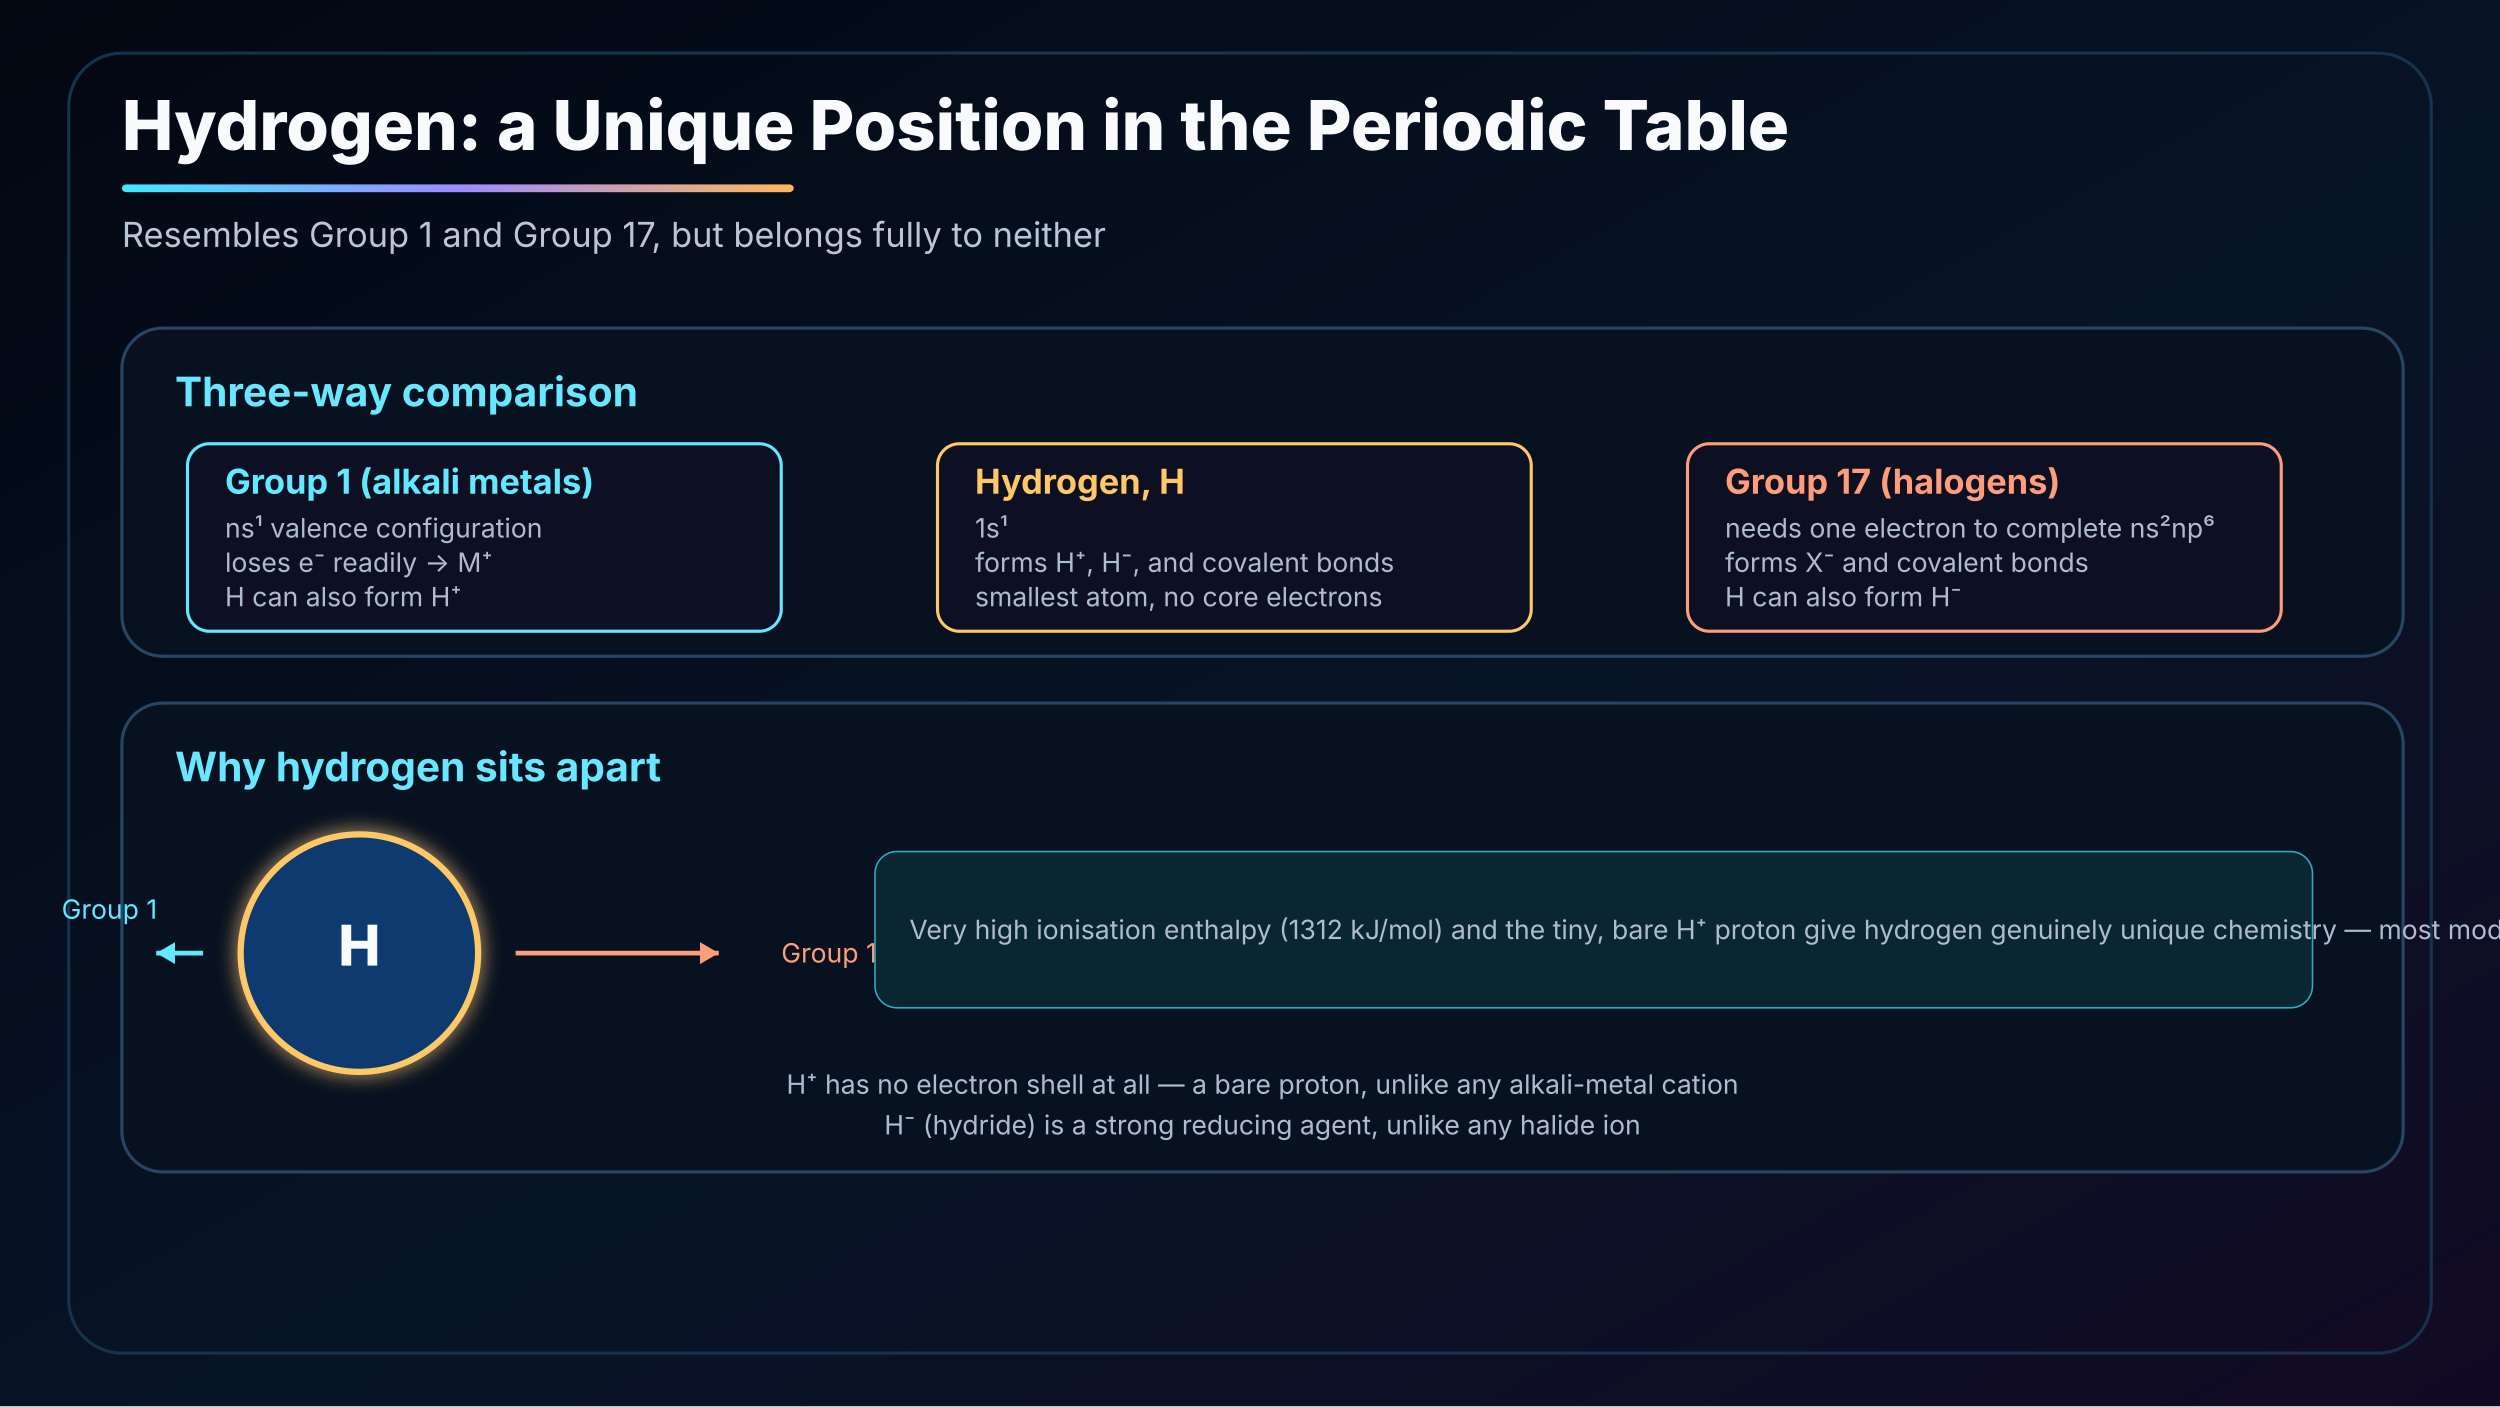
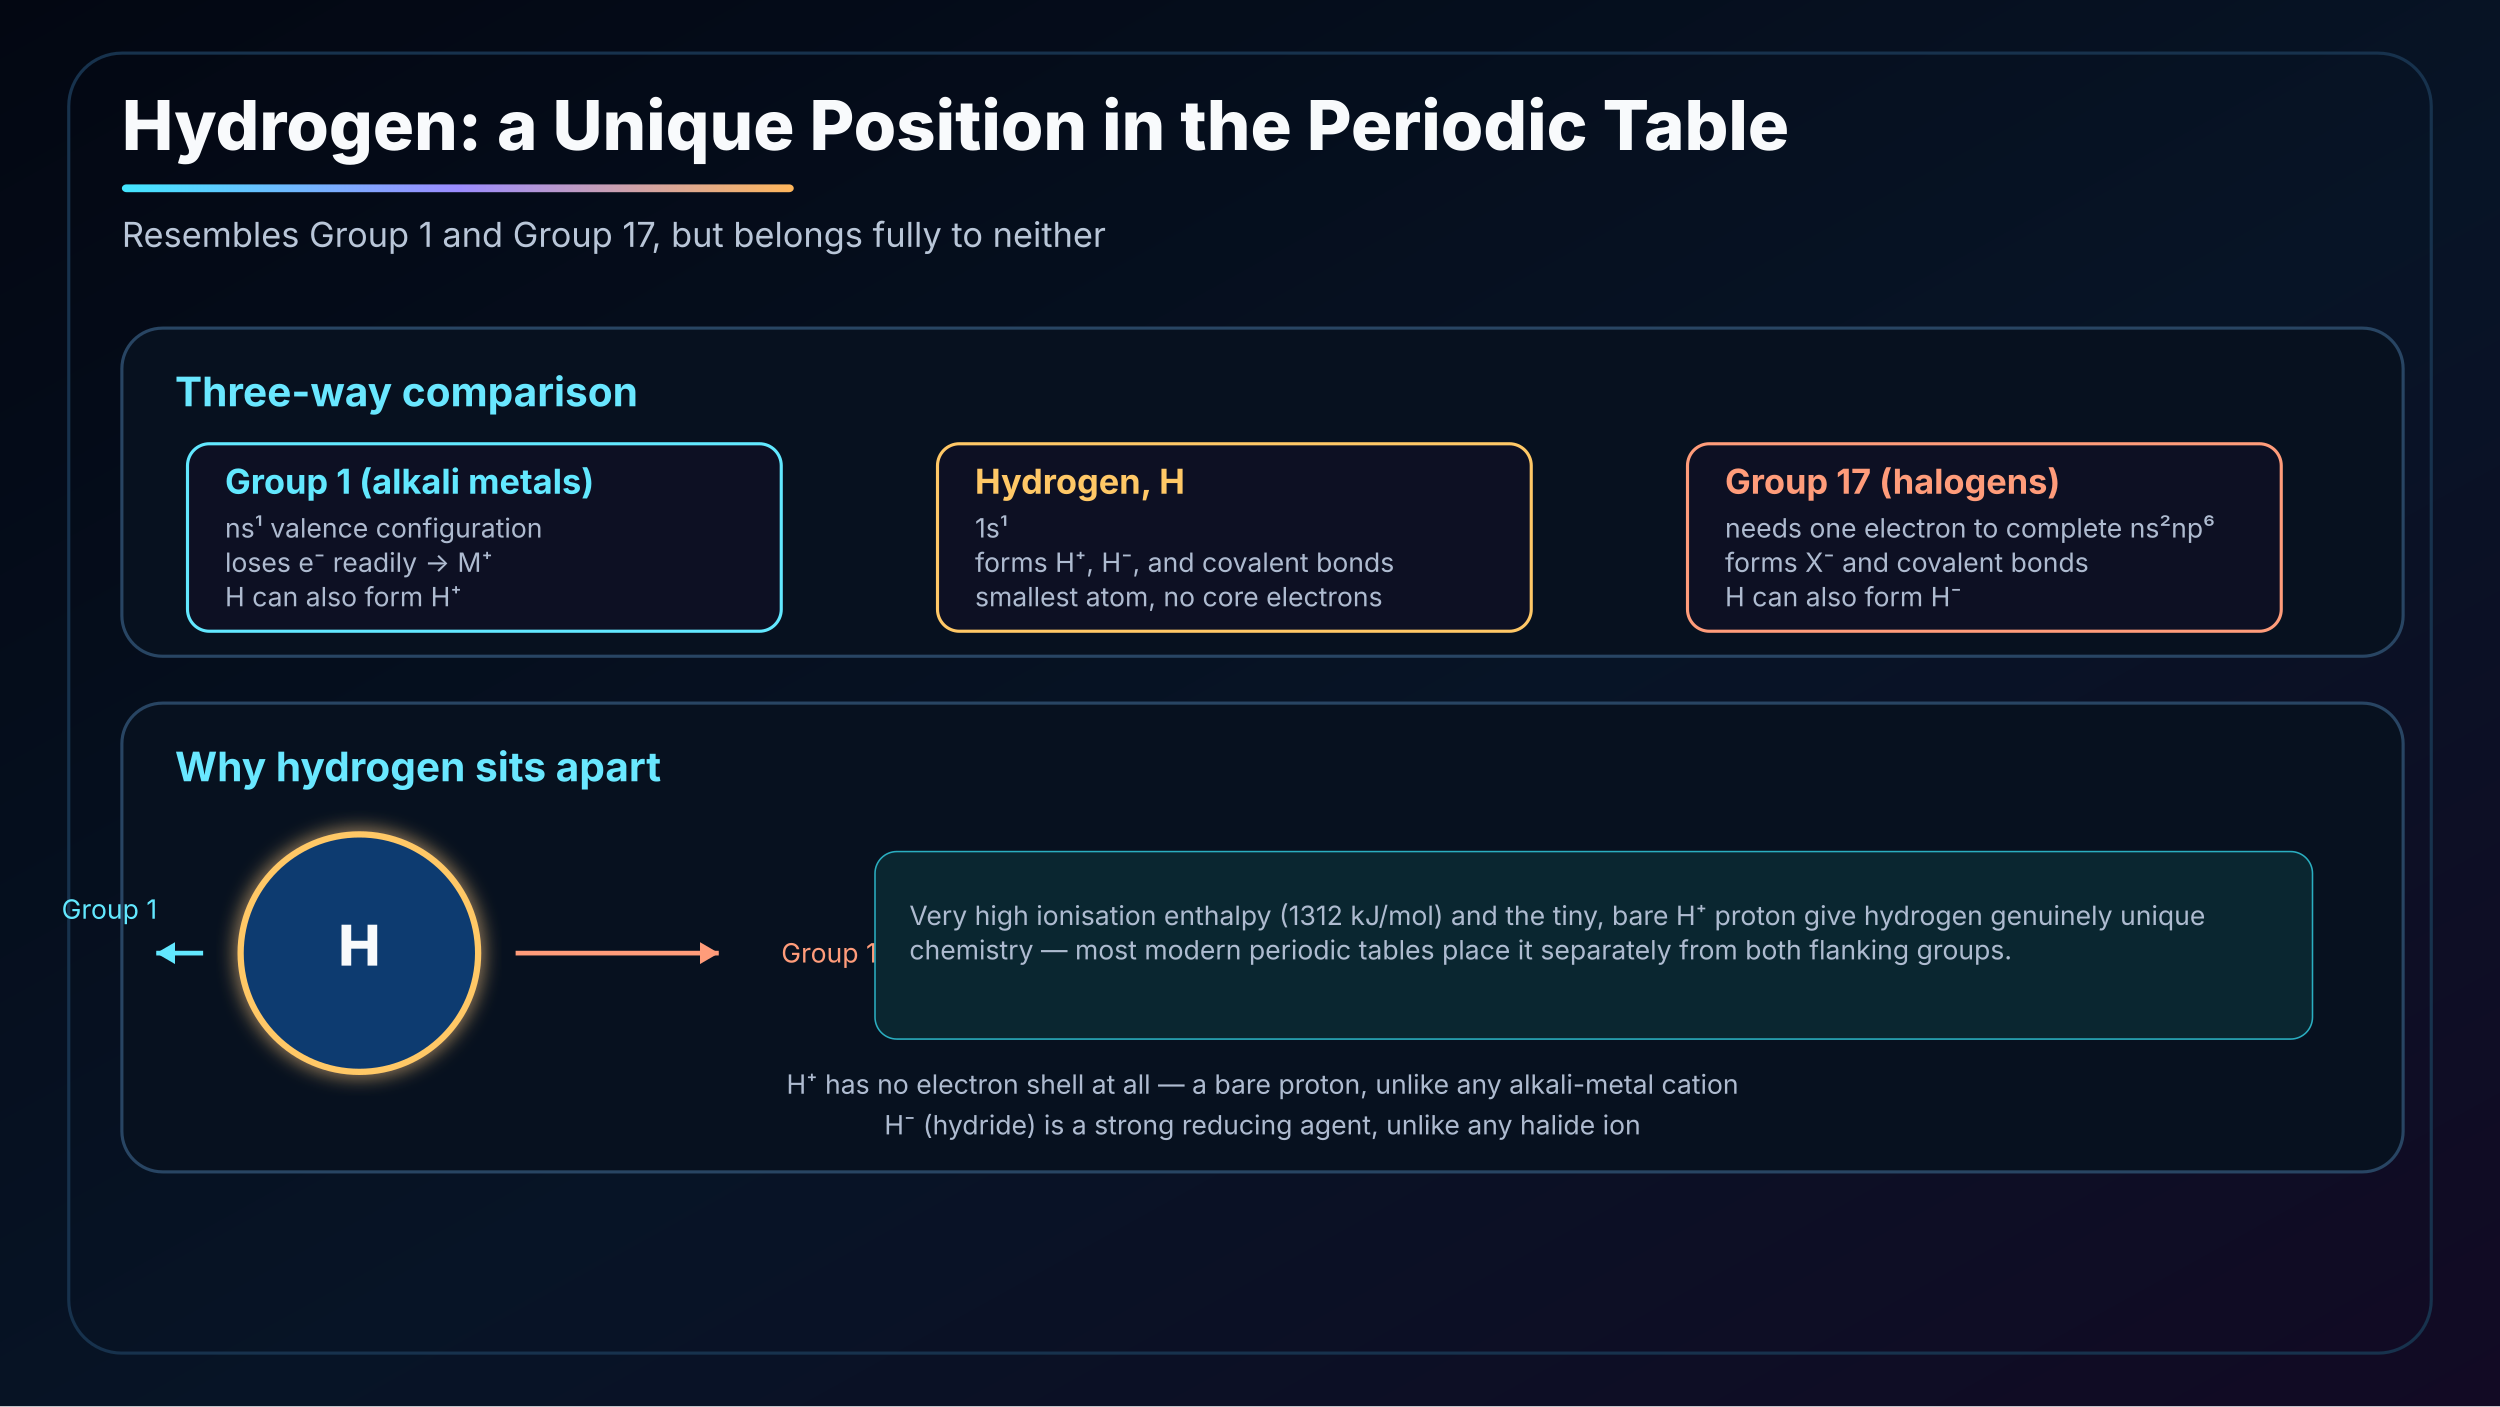
<svg xmlns="http://www.w3.org/2000/svg" width="1600" height="900" viewBox="0 0 1600 900">
  <defs>
    <linearGradient id="bg" x1="0" y1="0" x2="1" y2="1">
      <stop stop-color="#030712" />
      <stop offset="0.55" stop-color="#071426" />
      <stop offset="1" stop-color="#120a24" />
    </linearGradient>
    <linearGradient id="accent" x1="0" y1="0" x2="1" y2="0">
      <stop stop-color="#43e6ff" />
      <stop offset="0.5" stop-color="#9b8cff" />
      <stop offset="1" stop-color="#ffb65c" />
    </linearGradient>
    <filter id="glow">
      <feGaussianBlur stdDeviation="6" result="b" />
      <feMerge>
        <feMergeNode in="b" />
        <feMergeNode in="SourceGraphic" />
      </feMerge>
    </filter>
    <style>
    .title{font:800 44px Inter,Arial,sans-serif;fill:#f8fafc} .sub{font:400 22px Inter,Arial,sans-serif;fill:#b9c6d8}
    .h{font:750 26px Inter,Arial,sans-serif;fill:#69e7ff} .t{font:400 21px Inter,Arial,sans-serif;fill:#d8e1ee}
    .small{font:400 17px Inter,Arial,sans-serif;fill:#aebbd0} .tiny{font:400 15px Inter,Arial,sans-serif;fill:#8ba0b8}
    .gold{fill:#ffc866} .violet{fill:#b9a2ff} .cyan{fill:#62e8ff} .coral{fill:#ff9c7a} .green{fill:#7be6ab}
    .panel{fill:#07111f;stroke:#284563;stroke-width:2} .panel2{fill:#0d1023;stroke:#5f4a88;stroke-width:2}
    .line{stroke:#63e6ff;stroke-width:4;fill:none} .dash{stroke:#b69cff;stroke-width:4;stroke-dasharray:12 10;fill:none}
    .bond{stroke:#e8f1fb;stroke-width:5} .thin{stroke:#6f829a;stroke-width:2;fill:none}
  </style>
  </defs>
  <rect width="1600" height="900" fill="url(#bg)" />
  <rect x="44" y="34" width="1512" height="832" rx="34" fill="none" stroke="#17324d" stroke-width="2" />
  <text x="78" y="96" class="title">Hydrogen: a Unique Position in the Periodic Table</text>
  <rect x="78" y="118" width="430" height="5" rx="3" fill="url(#accent)" />
  <text x="78" y="158" class="sub">Resembles Group 1 and Group 17, but belongs fully to neither</text>
  <rect x="78" y="210" width="1460" height="210" rx="26" class="panel" />
  <text x="112" y="260" class="h">Three-way comparison</text>
  <rect x="120" y="284" width="380" height="120" rx="14" fill="#0d1023" stroke="#62e8ff" stroke-width="2" />
  <text x="144" y="316" class="h" style="fill:#62e8ff;font-size:22px">Group 1 (alkali metals)</text>
  <text x="144" y="344" class="small">ns¹ valence configuration</text>
  <text x="144" y="366" class="small">loses e⁻ readily → M⁺</text>
  <text x="144" y="388" class="small">H can also form H⁺</text>
  <rect x="600" y="284" width="380" height="120" rx="14" fill="#0d1023" stroke="#ffc866" stroke-width="2" />
  <text x="624" y="316" class="h" style="fill:#ffc866;font-size:22px">Hydrogen, H</text>
  <text x="624" y="344" class="small">1s¹</text>
  <text x="624" y="366" class="small">forms H⁺, H⁻, and covalent bonds</text>
  <text x="624" y="388" class="small">smallest atom, no core electrons</text>
  <rect x="1080" y="284" width="380" height="120" rx="14" fill="#0d1023" stroke="#ff9c7a" stroke-width="2" />
  <text x="1104" y="316" class="h" style="fill:#ff9c7a;font-size:22px">Group 17 (halogens)</text>
  <text x="1104" y="344" class="small">needs one electron to complete ns²np⁶</text>
  <text x="1104" y="366" class="small">forms X⁻ and covalent bonds</text>
  <text x="1104" y="388" class="small">H can also form H⁻</text>
  <rect x="78" y="450" width="1460" height="300" rx="26" class="panel" />
  <text x="112" y="500" class="h">Why hydrogen sits apart</text>
  <circle cx="230" cy="610" r="76" fill="#0e3b70" stroke="#ffc866" stroke-width="4" filter="url(#glow)" />
  <text x="230" y="618" class="title" text-anchor="middle" style="font-size:36px">H</text>
  <line x1="130" y1="610" x2="100" y2="610" stroke="#62e8ff" stroke-width="3" />
  <path d="M 100 610 L 112 603 L 112 617 Z" fill="#62e8ff" />
  <text x="70" y="588" class="small" text-anchor="middle" style="fill:#62e8ff">Group 1</text>
  <line x1="330" y1="610" x2="460" y2="610" stroke="#ff9c7a" stroke-width="3" />
  <path d="M 460 610 L 448 617 L 448 603 Z" fill="#ff9c7a" />
  <text x="500" y="616" class="small" style="fill:#ff9c7a">Group 17</text>
-   <rect x="560" y="545" width="920" height="100" rx="14" fill="#0a2630" stroke="#2aaec0" />
-   <text x="582" y="601.0" class="small">Very high ionisation enthalpy (1312 kJ/mol) and the tiny, bare H⁺ proton give hydrogen genuinely unique chemistry — most modern periodic tables place it separately from both flanking groups.</text>
+   <rect x="560" y="545" width="920" height="120" rx="14" fill="#0a2630" stroke="#2aaec0" />
+   <text x="582" y="592" class="small">Very high ionisation enthalpy (1312 kJ/mol) and the tiny, bare H⁺ proton give hydrogen genuinely unique</text>
+   <text x="582" y="614" class="small">chemistry — most modern periodic tables place it separately from both flanking groups.</text>
  <text x="808" y="700" class="small" text-anchor="middle">H⁺ has no electron shell at all — a bare proton, unlike any alkali-metal cation</text>
  <text x="808" y="726" class="small" text-anchor="middle">H⁻ (hydride) is a strong reducing agent, unlike any halide ion</text>
</svg>
